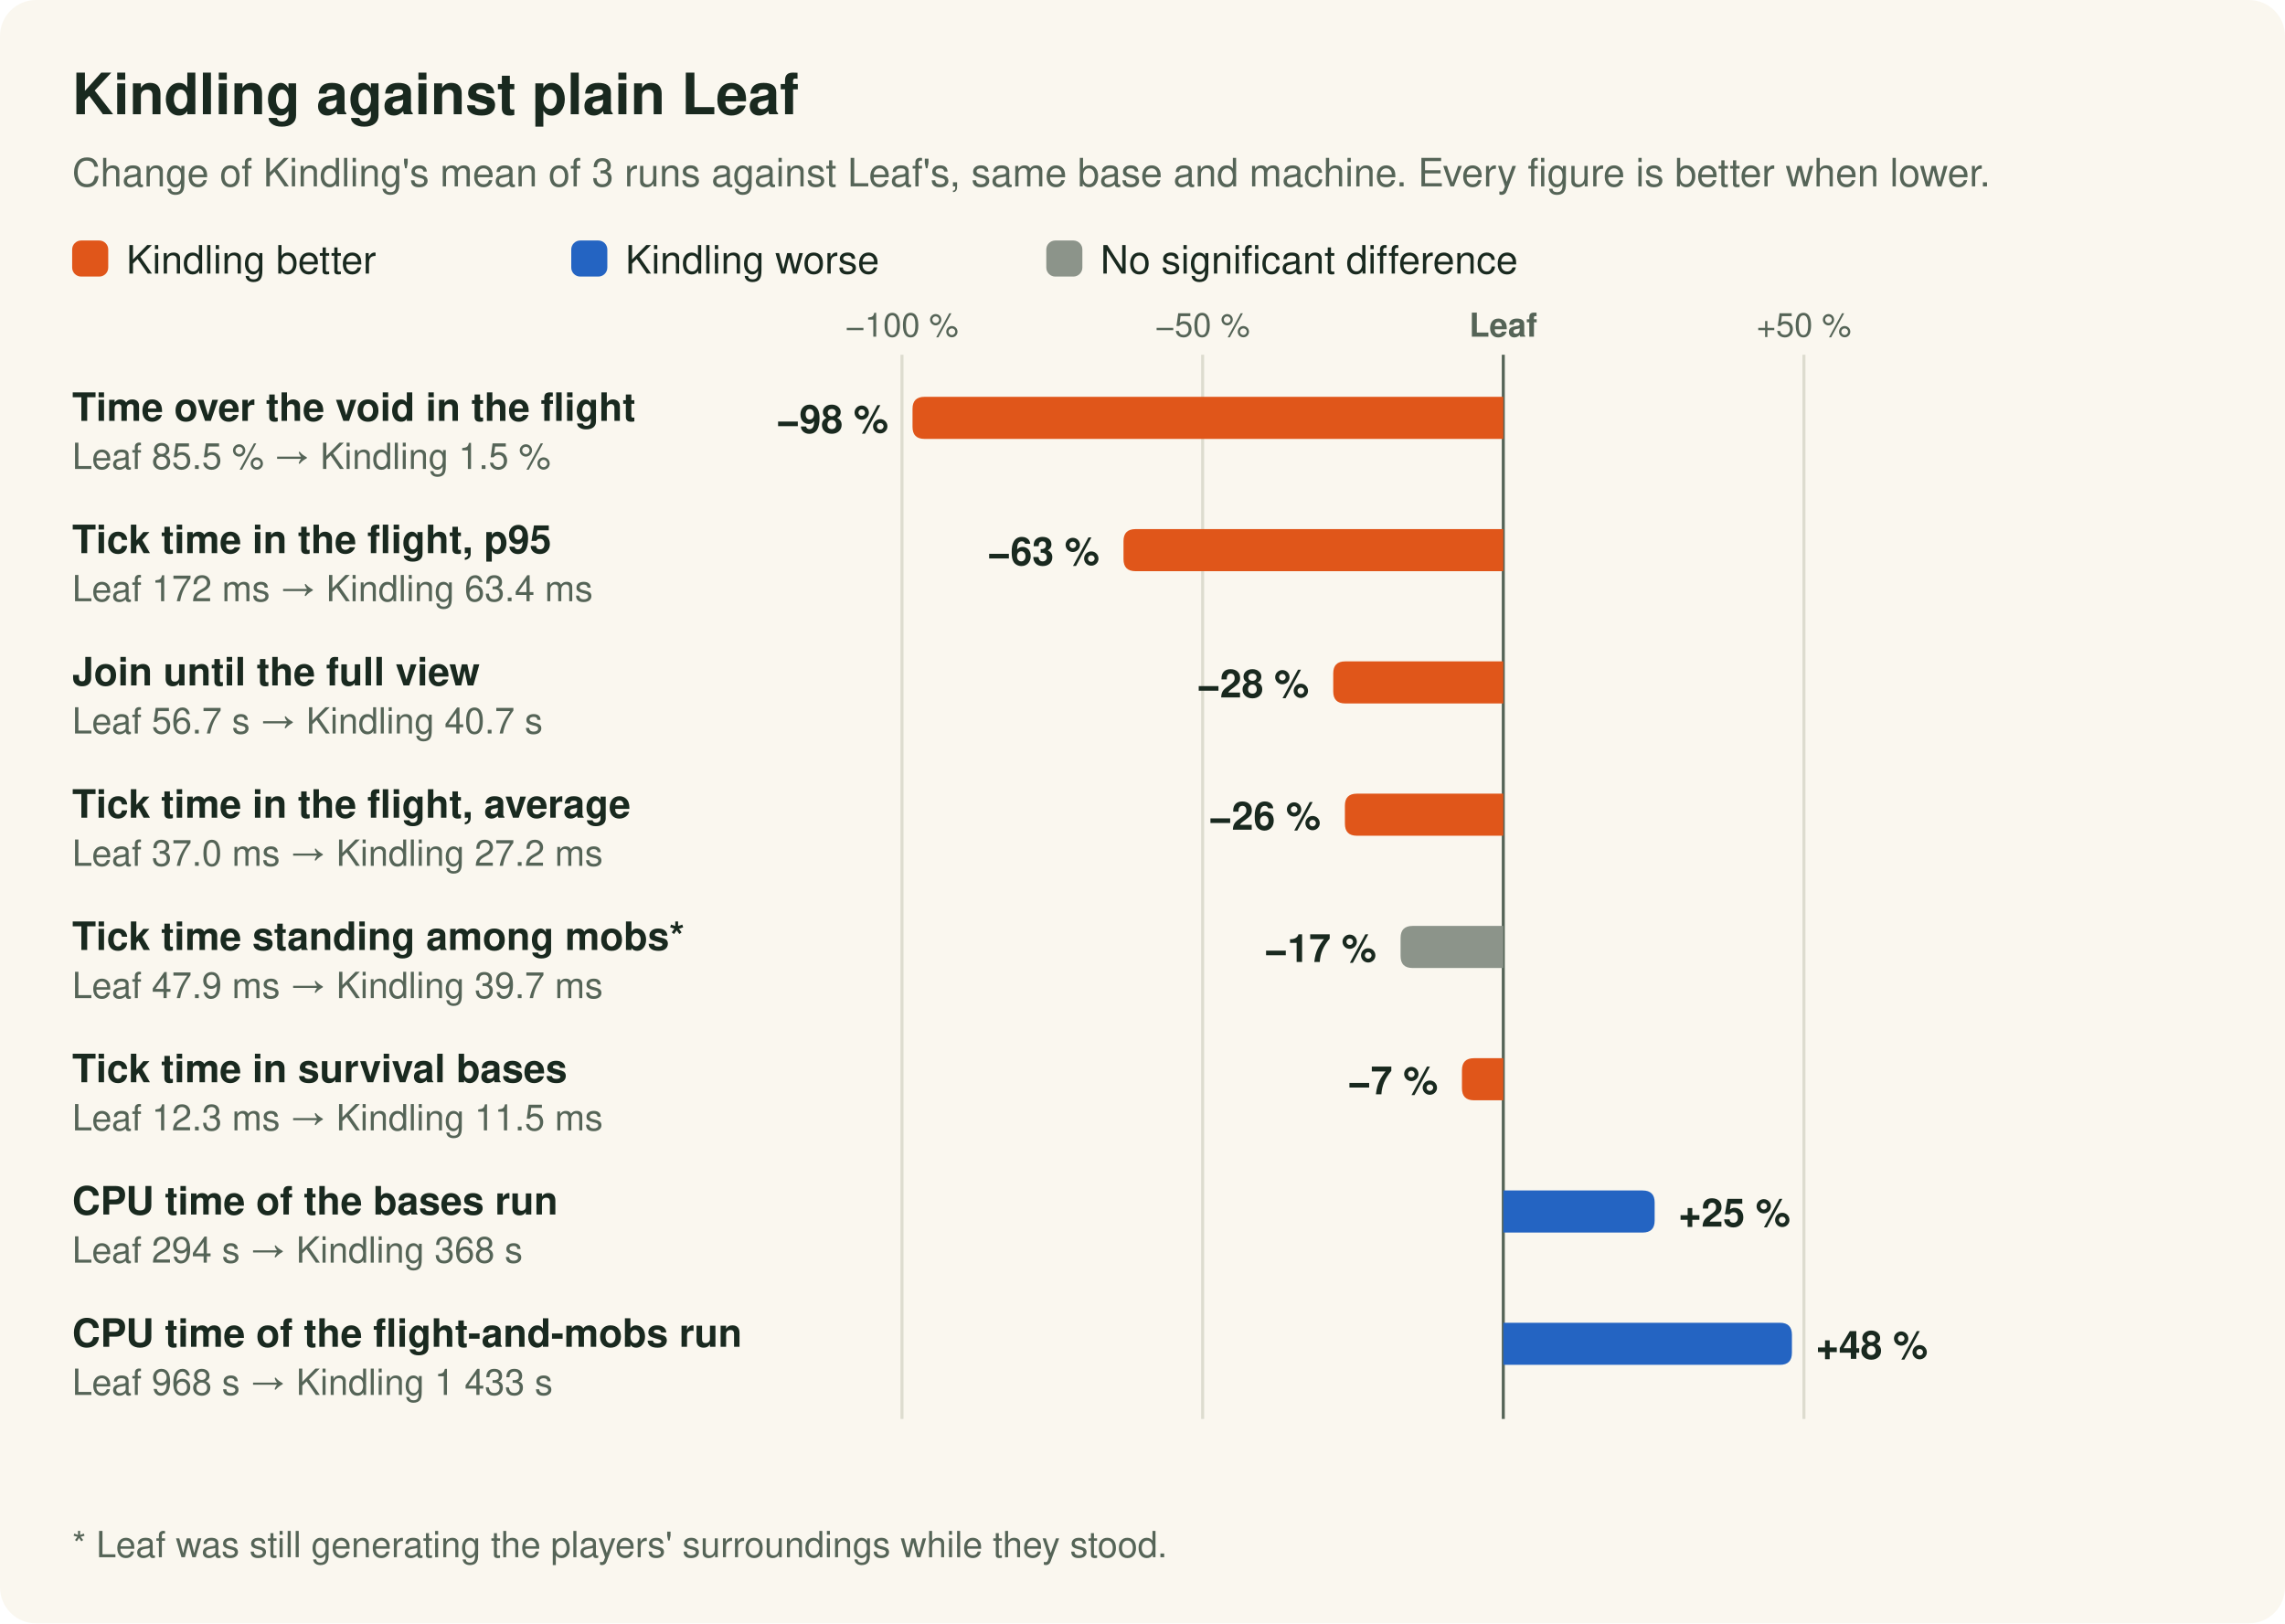
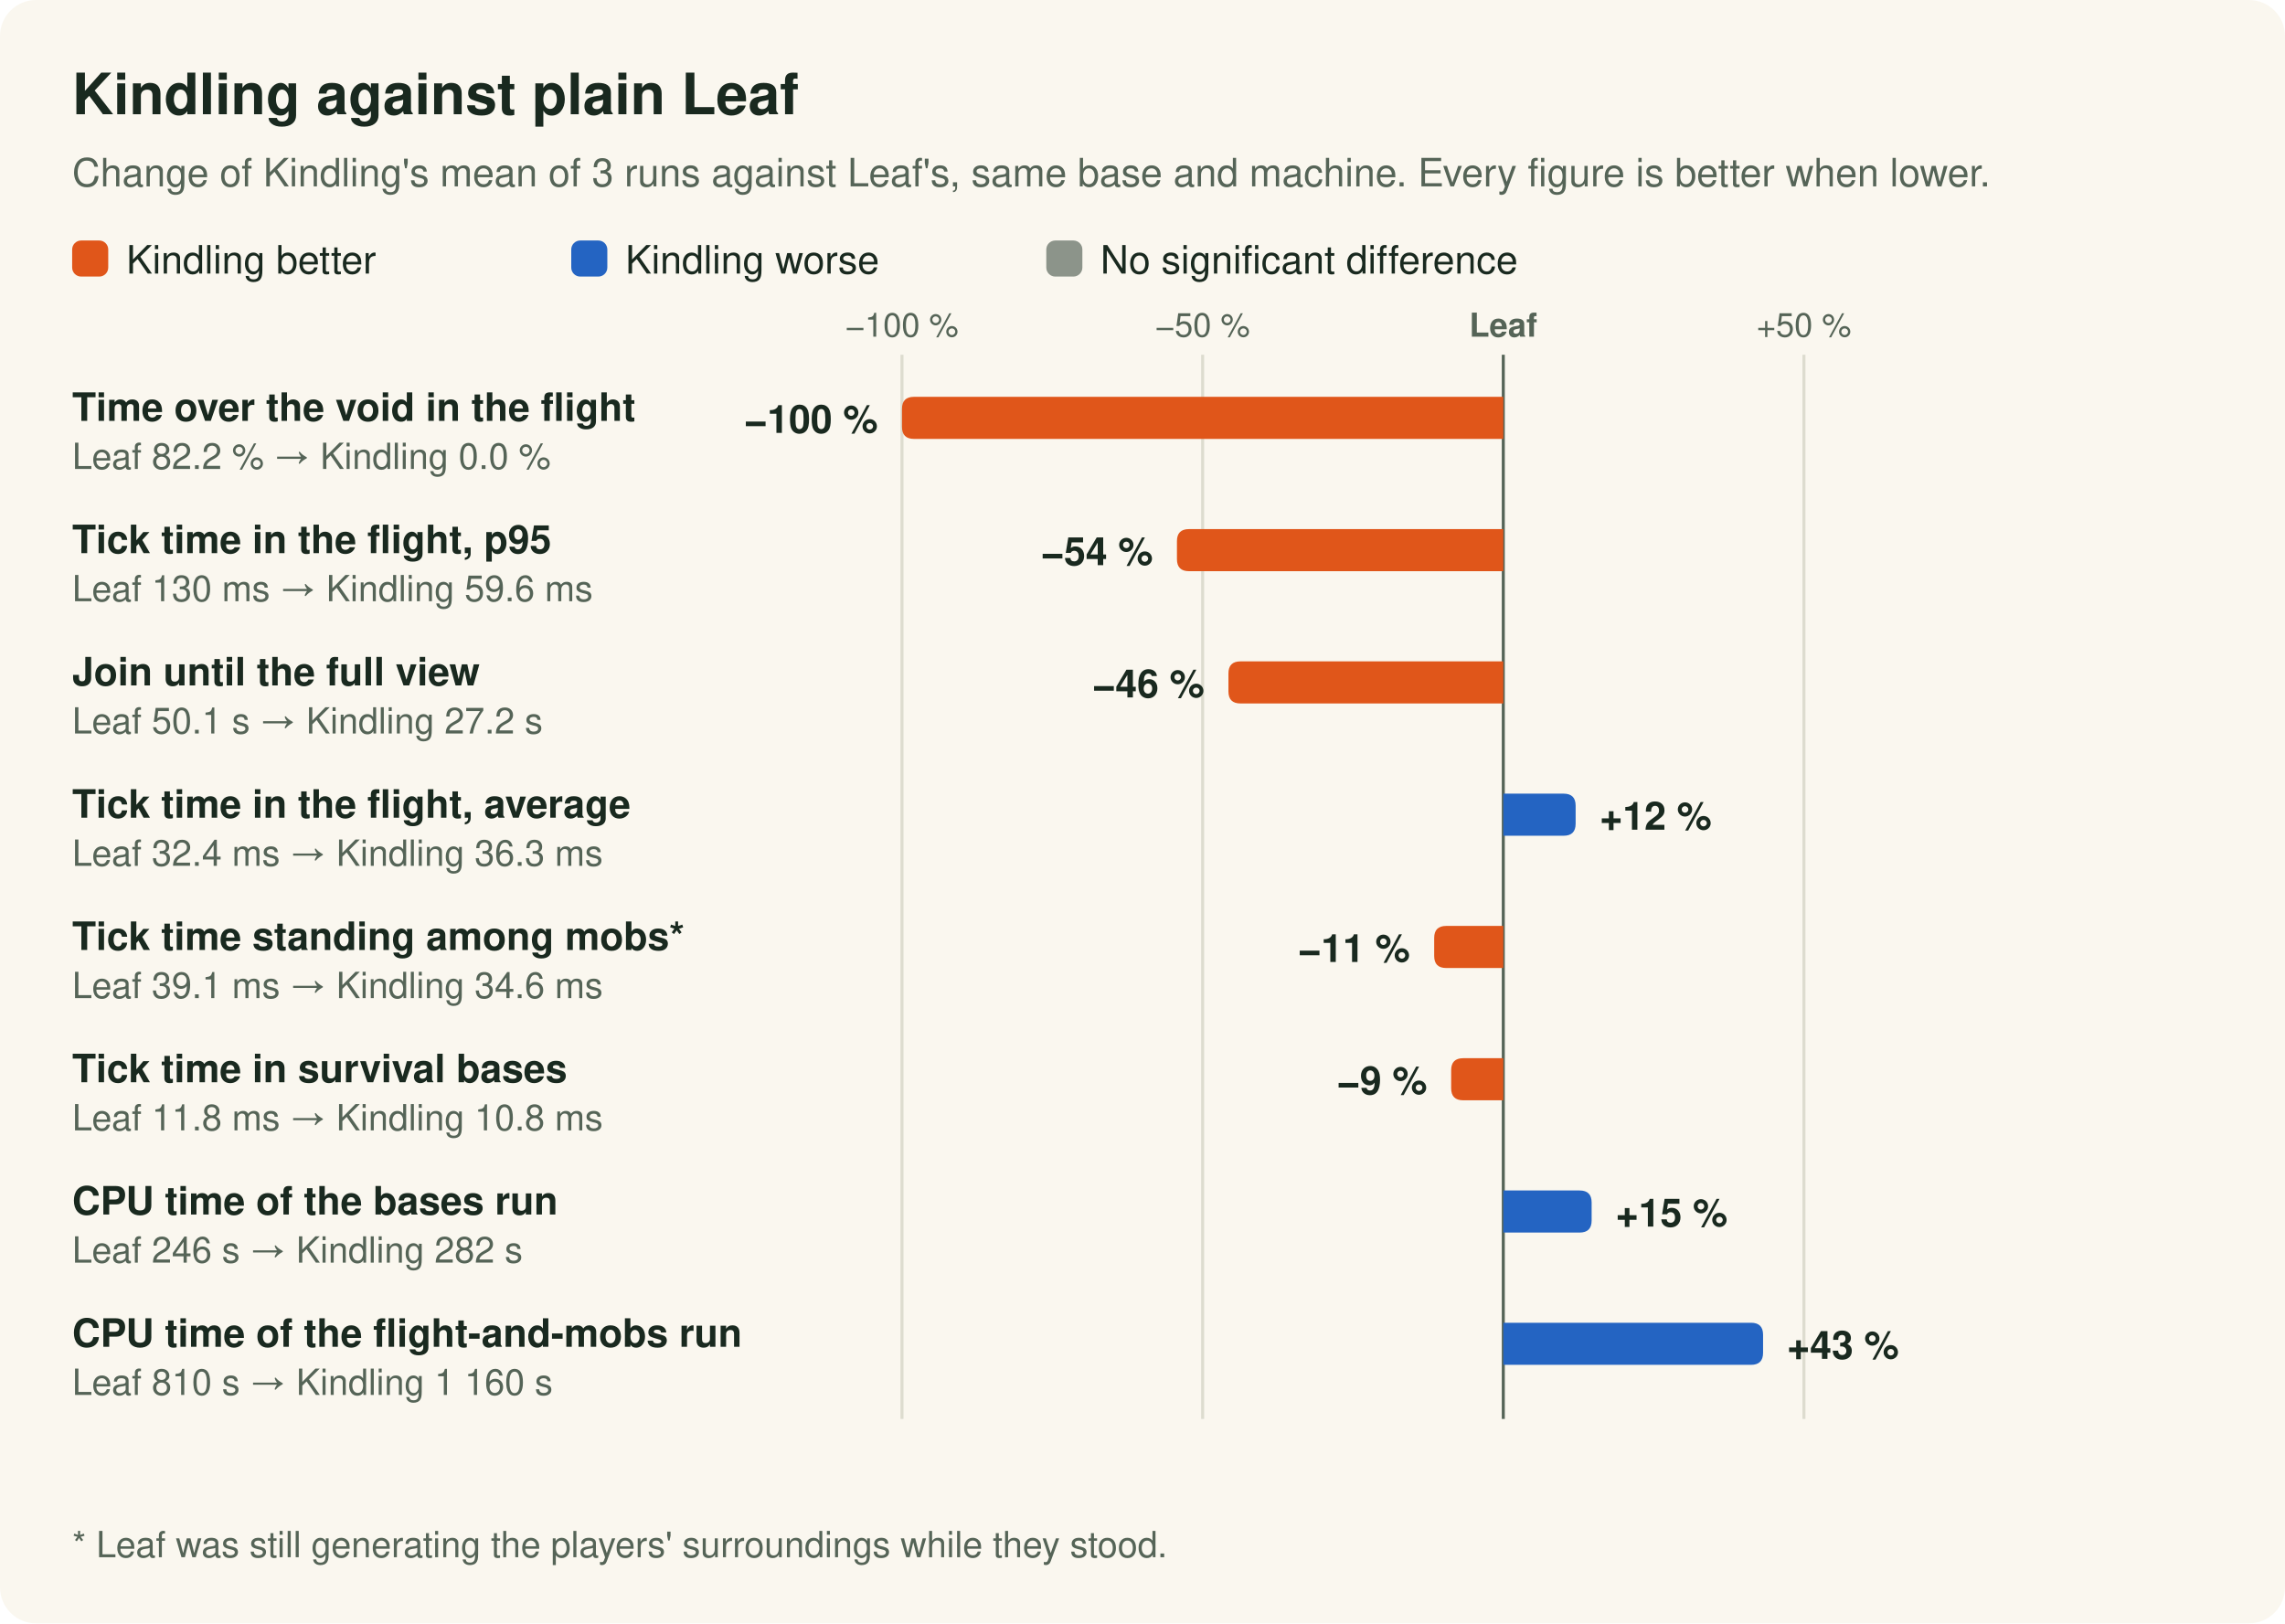
<svg xmlns="http://www.w3.org/2000/svg" width="760" height="540" viewBox="0 0 760 540" role="img" aria-labelledby="title desc" font-family="-apple-system,BlinkMacSystemFont,'Segoe UI',Helvetica,Arial,sans-serif">
  <rect width="760" height="540" rx="12" fill="#FAF7EF" />
  <text x="24.0" y="38.0" fill="#19291F" font-size="19" font-weight="700" text-anchor="start">Kindling against plain Leaf</text>
  <text x="24.0" y="62.0" fill="#556457" font-size="13" font-weight="400" text-anchor="start">Change of Kindling's mean of 3 runs against Leaf's, same base and machine. Every figure is better when lower.</text>
  <rect x="24" y="80" width="12" height="12" rx="3" fill="#E0561A" />
  <text x="42.0" y="91.0" fill="#19291F" font-size="13" font-weight="400" text-anchor="start">Kindling better</text>
  <rect x="190" y="80" width="12" height="12" rx="3" fill="#2464C2" />
  <text x="208.0" y="91.0" fill="#19291F" font-size="13" font-weight="400" text-anchor="start">Kindling worse</text>
  <rect x="348" y="80" width="12" height="12" rx="3" fill="#8C948A" />
  <text x="366.0" y="91.0" fill="#19291F" font-size="13" font-weight="400" text-anchor="start">No significant difference</text>
  <line x1="300.0" y1="118" x2="300.0" y2="472" stroke="#DDDCCF" stroke-width="1" />
  <text x="300.0" y="112.0" fill="#556457" font-size="11" font-weight="400" text-anchor="middle">−100 %</text>
  <line x1="400.0" y1="118" x2="400.0" y2="472" stroke="#DDDCCF" stroke-width="1" />
  <text x="400.0" y="112.0" fill="#556457" font-size="11" font-weight="400" text-anchor="middle">−50 %</text>
  <line x1="600.0" y1="118" x2="600.0" y2="472" stroke="#DDDCCF" stroke-width="1" />
  <text x="600.0" y="112.0" fill="#556457" font-size="11" font-weight="400" text-anchor="middle">+50 %</text>
  <line x1="500" y1="118" x2="500" y2="472" stroke="#556457" stroke-width="1" />
  <text x="500.0" y="112.0" fill="#556457" font-size="11" font-weight="700" text-anchor="middle">Leaf</text>
  <text x="24.0" y="140.0" fill="#19291F" font-size="13" font-weight="600" text-anchor="start">Time over the void in the flight</text>
-   <text x="24.0" y="156.0" fill="#556457" font-size="12" font-weight="400" text-anchor="start">Leaf 85.5 % → Kindling 1.5 %</text>
-   <path d="M500 132 H307.507 Q303.507 132 303.507 136 V142 Q303.507 146 307.507 146 H500 Z" fill="#E0561A" />
-   <text x="295.5" y="144.0" fill="#19291F" font-size="13" font-weight="700" text-anchor="end">−98 %</text>
+   <text x="24.0" y="156.0" fill="#556457" font-size="12" font-weight="400" text-anchor="start">Leaf 82.2 % → Kindling 0.0 %</text>
+   <path d="M500 132 H304.0 Q300.0 132 300.0 136 V142 Q300.0 146 304.0 146 H500 Z" fill="#E0561A" />
+   <text x="292.0" y="144.0" fill="#19291F" font-size="13" font-weight="700" text-anchor="end">−100 %</text>
  <text x="24.0" y="184.0" fill="#19291F" font-size="13" font-weight="600" text-anchor="start">Tick time in the flight, p95</text>
-   <text x="24.0" y="200.0" fill="#556457" font-size="12" font-weight="400" text-anchor="start">Leaf 172 ms → Kindling 63.4 ms</text>
-   <path d="M500 176 H377.681 Q373.681 176 373.681 180 V186 Q373.681 190 377.681 190 H500 Z" fill="#E0561A" />
-   <text x="365.7" y="188.0" fill="#19291F" font-size="13" font-weight="700" text-anchor="end">−63 %</text>
+   <text x="24.0" y="200.0" fill="#556457" font-size="12" font-weight="400" text-anchor="start">Leaf 130 ms → Kindling 59.6 ms</text>
+   <path d="M500 176 H395.455 Q391.455 176 391.455 180 V186 Q391.455 190 395.455 190 H500 Z" fill="#E0561A" />
+   <text x="383.5" y="188.0" fill="#19291F" font-size="13" font-weight="700" text-anchor="end">−54 %</text>
  <text x="24.0" y="228.0" fill="#19291F" font-size="13" font-weight="600" text-anchor="start">Join until the full view</text>
-   <text x="24.0" y="244.0" fill="#556457" font-size="12" font-weight="400" text-anchor="start">Leaf 56.7 s → Kindling 40.7 s</text>
-   <path d="M500 220 H447.437 Q443.437 220 443.437 224 V230 Q443.437 234 447.437 234 H500 Z" fill="#E0561A" />
-   <text x="435.4" y="232.0" fill="#19291F" font-size="13" font-weight="700" text-anchor="end">−28 %</text>
+   <text x="24.0" y="244.0" fill="#556457" font-size="12" font-weight="400" text-anchor="start">Leaf 50.1 s → Kindling 27.2 s</text>
+   <path d="M500 220 H412.584 Q408.584 220 408.584 224 V230 Q408.584 234 412.584 234 H500 Z" fill="#E0561A" />
+   <text x="400.6" y="232.0" fill="#19291F" font-size="13" font-weight="700" text-anchor="end">−46 %</text>
  <text x="24.0" y="272.0" fill="#19291F" font-size="13" font-weight="600" text-anchor="start">Tick time in the flight, average</text>
-   <text x="24.0" y="288.0" fill="#556457" font-size="12" font-weight="400" text-anchor="start">Leaf 37.0 ms → Kindling 27.2 ms</text>
-   <path d="M500 264 H451.316 Q447.316 264 447.316 268 V274 Q447.316 278 451.316 278 H500 Z" fill="#E0561A" />
-   <text x="439.3" y="276.0" fill="#19291F" font-size="13" font-weight="700" text-anchor="end">−26 %</text>
+   <text x="24.0" y="288.0" fill="#556457" font-size="12" font-weight="400" text-anchor="start">Leaf 32.4 ms → Kindling 36.3 ms</text>
+   <path d="M500 264 H520.063 Q524.063 264 524.063 268 V274 Q524.063 278 520.063 278 H500 Z" fill="#2464C2" />
+   <text x="532.1" y="276.0" fill="#19291F" font-size="13" font-weight="700" text-anchor="start">+12 %</text>
  <text x="24.0" y="316.0" fill="#19291F" font-size="13" font-weight="600" text-anchor="start">Tick time standing among mobs*</text>
-   <text x="24.0" y="332.0" fill="#556457" font-size="12" font-weight="400" text-anchor="start">Leaf 47.9 ms → Kindling 39.7 ms</text>
-   <path d="M500 308 H469.837 Q465.837 308 465.837 312 V318 Q465.837 322 469.837 322 H500 Z" fill="#8C948A" />
-   <text x="457.8" y="320.0" fill="#19291F" font-size="13" font-weight="700" text-anchor="end">−17 %</text>
+   <text x="24.0" y="332.0" fill="#556457" font-size="12" font-weight="400" text-anchor="start">Leaf 39.1 ms → Kindling 34.6 ms</text>
+   <path d="M500 308 H481.018 Q477.018 308 477.018 312 V318 Q477.018 322 481.018 322 H500 Z" fill="#E0561A" />
+   <text x="469.0" y="320.0" fill="#19291F" font-size="13" font-weight="700" text-anchor="end">−11 %</text>
  <text x="24.0" y="360.0" fill="#19291F" font-size="13" font-weight="600" text-anchor="start">Tick time in survival bases</text>
-   <text x="24.0" y="376.0" fill="#556457" font-size="12" font-weight="400" text-anchor="start">Leaf 12.3 ms → Kindling 11.5 ms</text>
-   <path d="M500 352 H490.252 Q486.252 352 486.252 356 V362 Q486.252 366 490.252 366 H500 Z" fill="#E0561A" />
-   <text x="478.3" y="364.0" fill="#19291F" font-size="13" font-weight="700" text-anchor="end">−7 %</text>
+   <text x="24.0" y="376.0" fill="#556457" font-size="12" font-weight="400" text-anchor="start">Leaf 11.8 ms → Kindling 10.8 ms</text>
+   <path d="M500 352 H486.66 Q482.66 352 482.66 356 V362 Q482.66 366 486.66 366 H500 Z" fill="#E0561A" />
+   <text x="474.7" y="364.0" fill="#19291F" font-size="13" font-weight="700" text-anchor="end">−9 %</text>
  <text x="24.0" y="404.0" fill="#19291F" font-size="13" font-weight="600" text-anchor="start">CPU time of the bases run</text>
-   <text x="24.0" y="420.0" fill="#556457" font-size="12" font-weight="400" text-anchor="start">Leaf 294 s → Kindling 368 s</text>
-   <path d="M500 396 H546.346 Q550.346 396 550.346 400 V406 Q550.346 410 546.346 410 H500 Z" fill="#2464C2" />
-   <text x="558.3" y="408.0" fill="#19291F" font-size="13" font-weight="700" text-anchor="start">+25 %</text>
+   <text x="24.0" y="420.0" fill="#556457" font-size="12" font-weight="400" text-anchor="start">Leaf 246 s → Kindling 282 s</text>
+   <path d="M500 396 H525.384 Q529.384 396 529.384 400 V406 Q529.384 410 525.384 410 H500 Z" fill="#2464C2" />
+   <text x="537.4" y="408.0" fill="#19291F" font-size="13" font-weight="700" text-anchor="start">+15 %</text>
  <text x="24.0" y="448.0" fill="#19291F" font-size="13" font-weight="600" text-anchor="start">CPU time of the flight-and-mobs run</text>
-   <text x="24.0" y="464.0" fill="#556457" font-size="12" font-weight="400" text-anchor="start">Leaf 968 s → Kindling 1 433 s</text>
-   <path d="M500 440 H592.003 Q596.003 440 596.003 444 V450 Q596.003 454 592.003 454 H500 Z" fill="#2464C2" />
-   <text x="604.0" y="452.0" fill="#19291F" font-size="13" font-weight="700" text-anchor="start">+48 %</text>
+   <text x="24.0" y="464.0" fill="#556457" font-size="12" font-weight="400" text-anchor="start">Leaf 810 s → Kindling 1 160 s</text>
+   <path d="M500 440 H582.405 Q586.405 440 586.405 444 V450 Q586.405 454 582.405 454 H500 Z" fill="#2464C2" />
+   <text x="594.4" y="452.0" fill="#19291F" font-size="13" font-weight="700" text-anchor="start">+43 %</text>
  <text x="24.0" y="518.0" fill="#556457" font-size="12" font-weight="400" text-anchor="start">* Leaf was still generating the players' surroundings while they stood.</text>
</svg>
